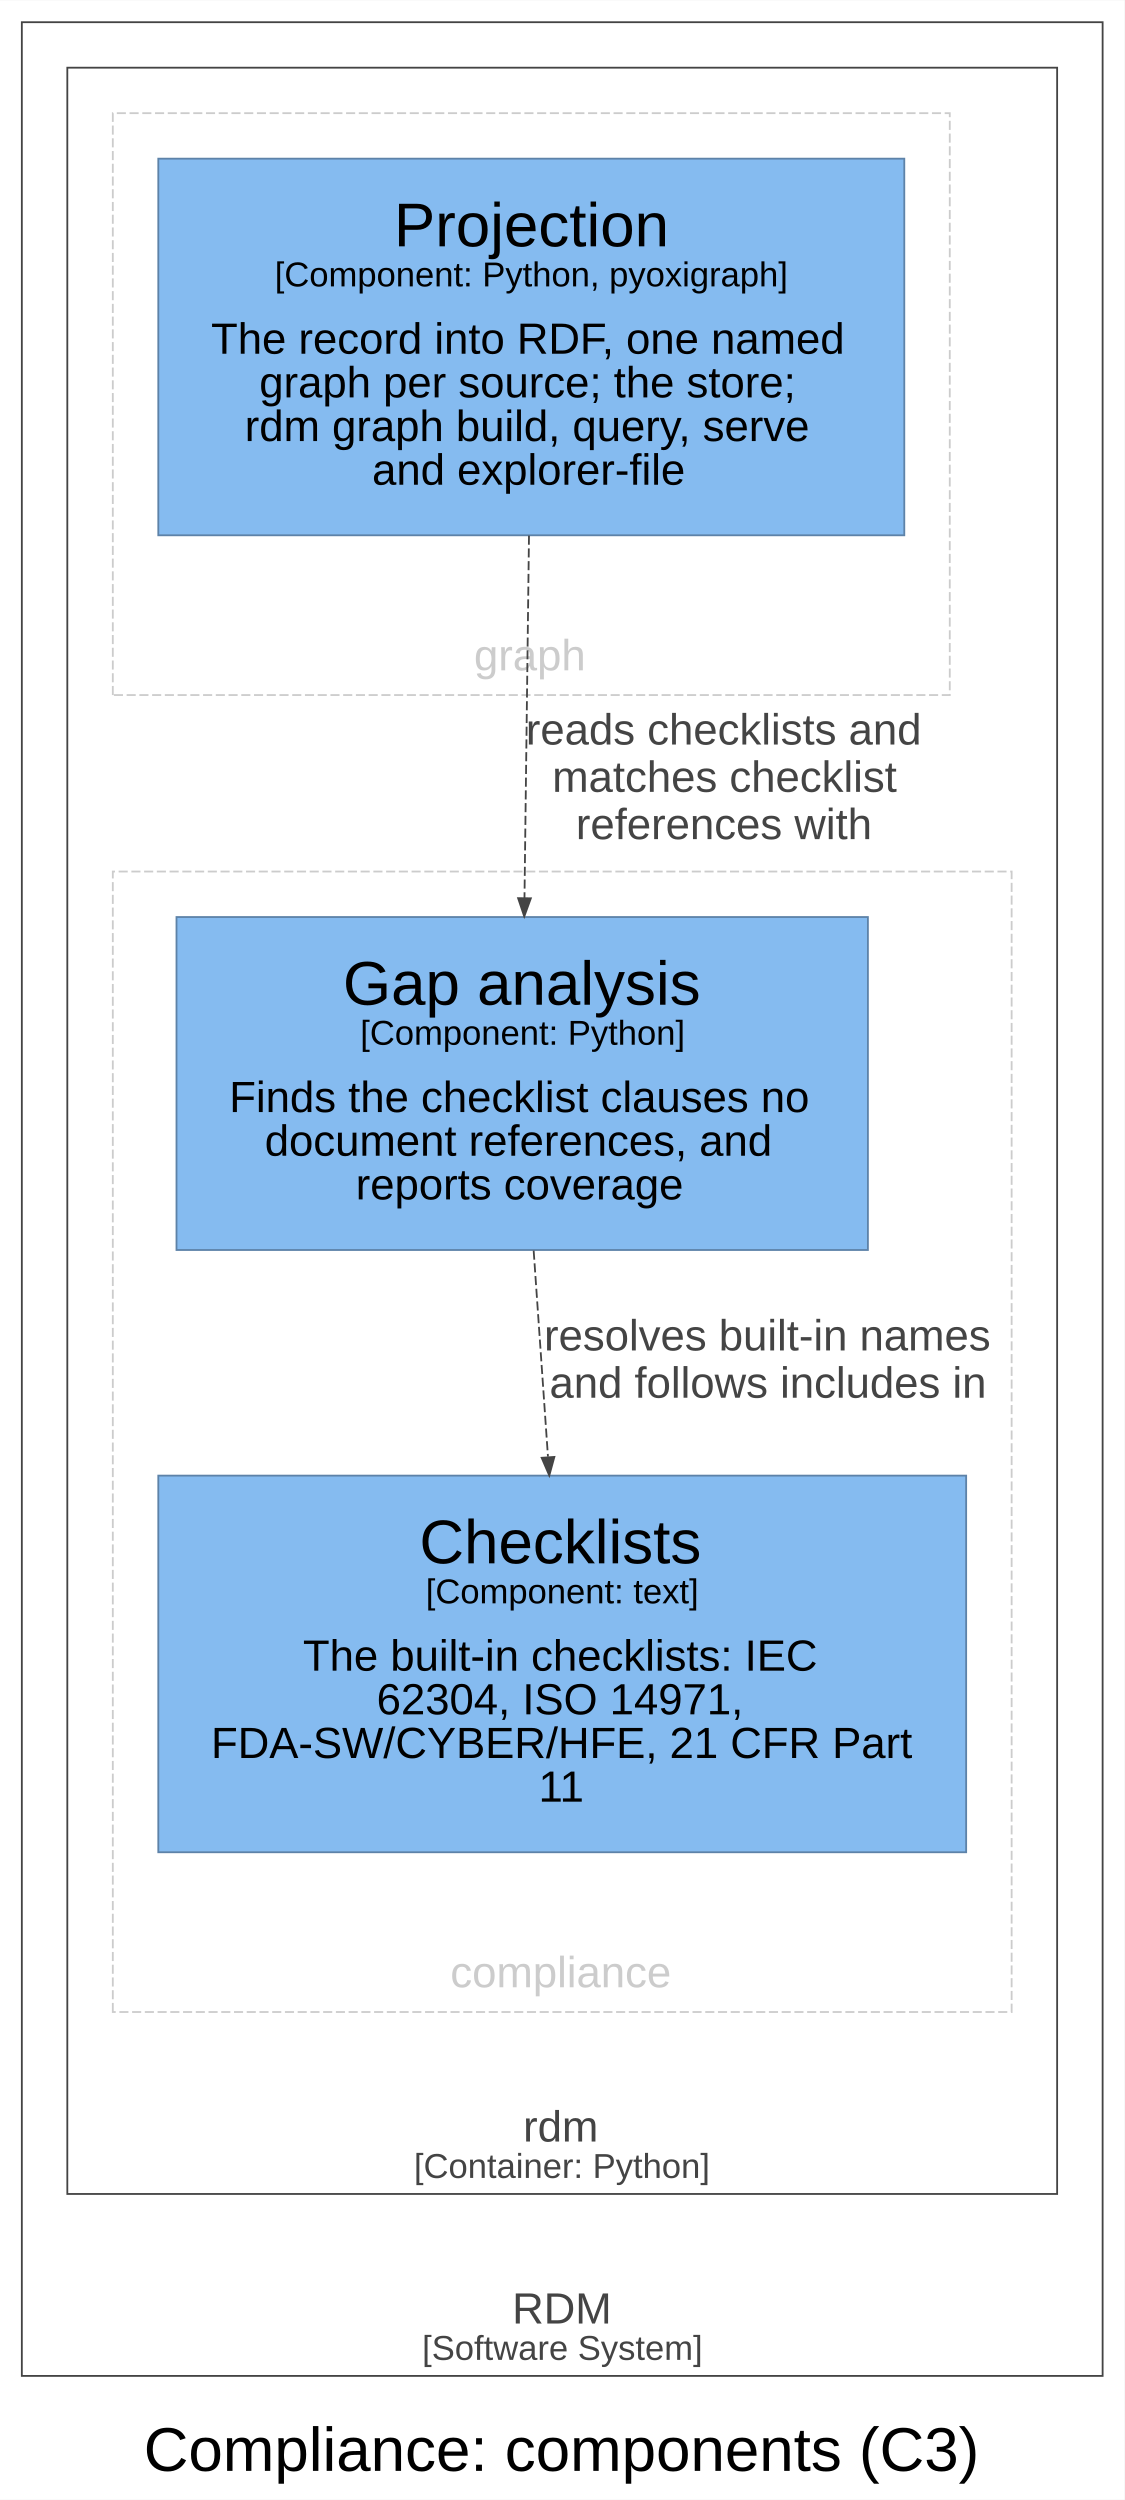
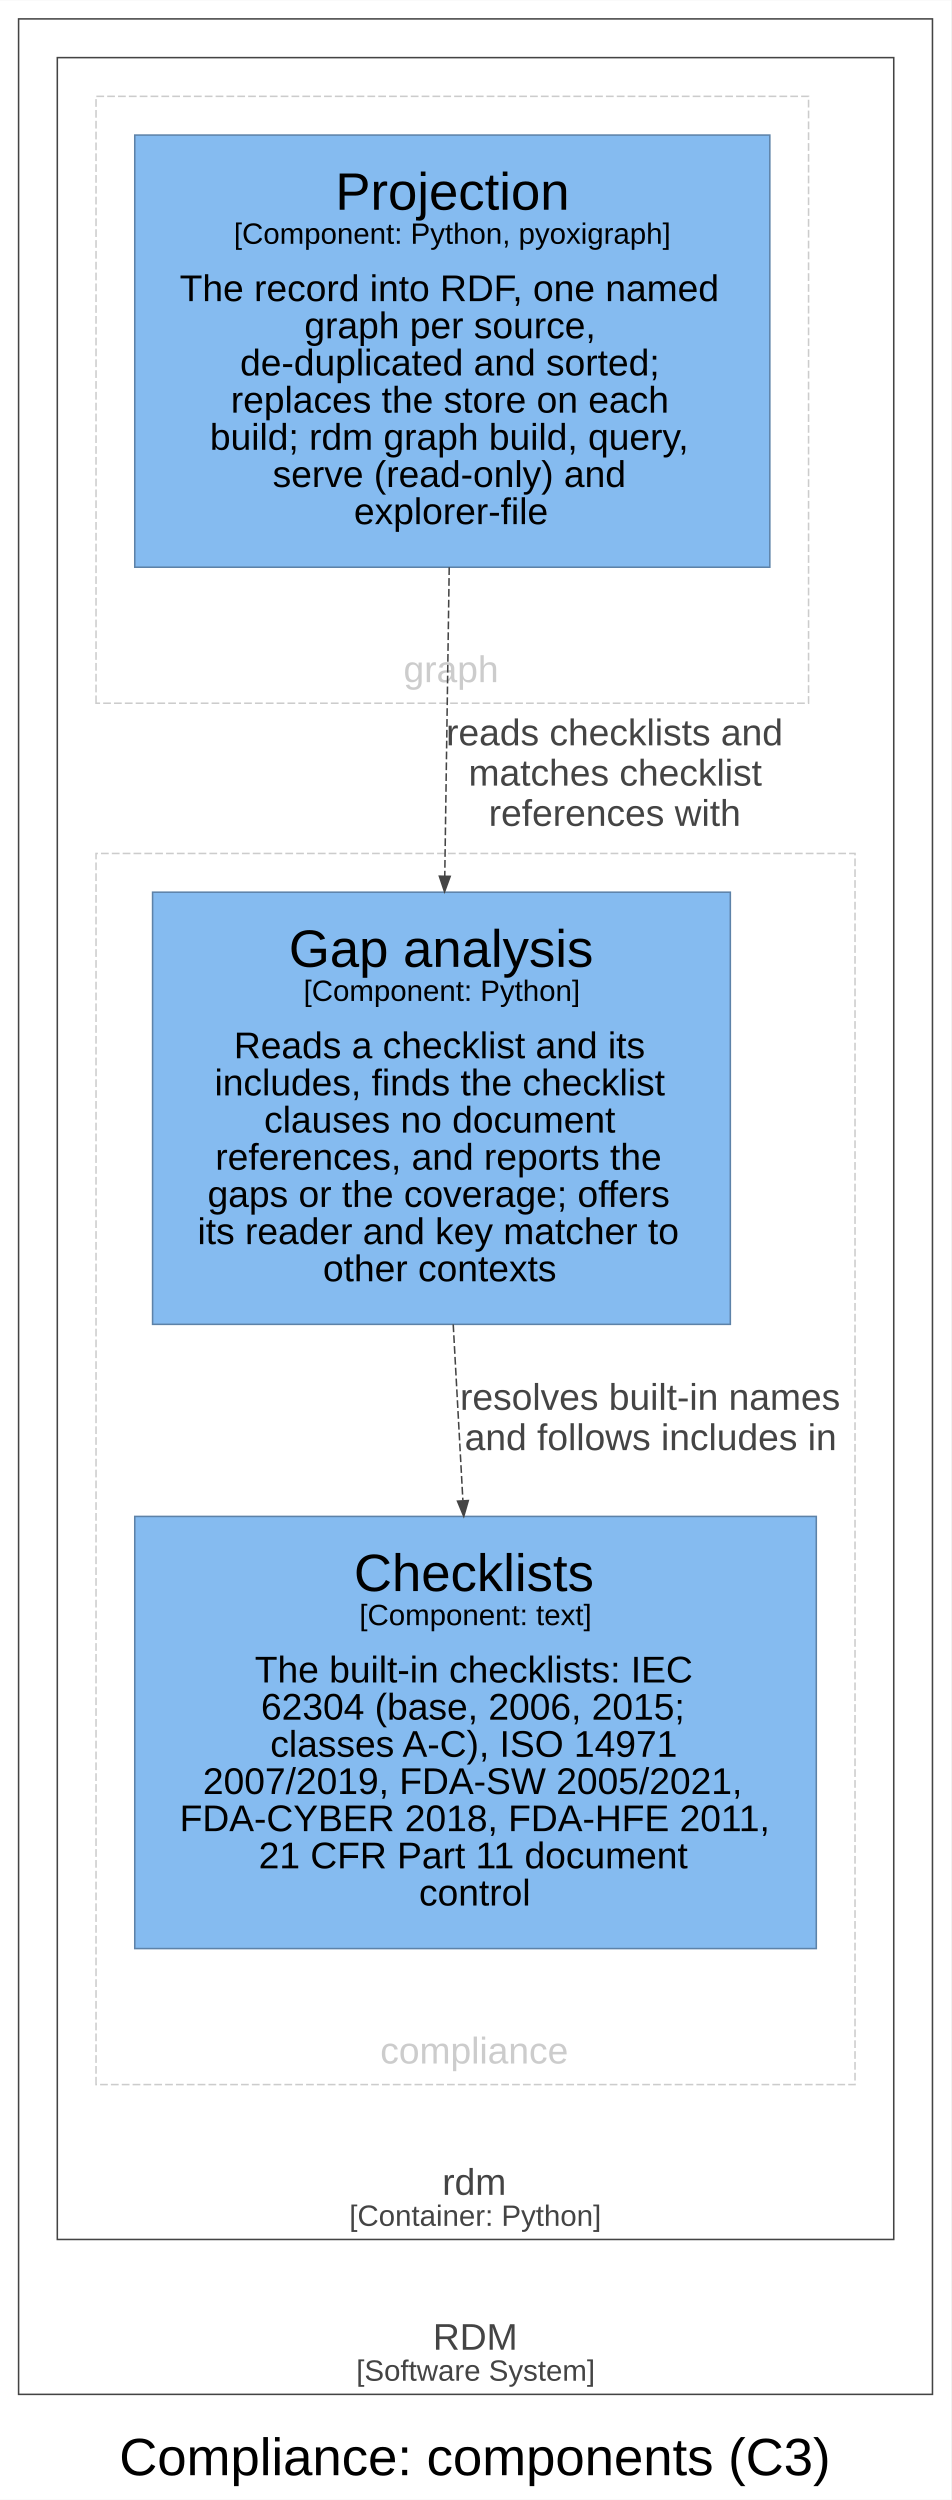
- <svg xmlns="http://www.w3.org/2000/svg" width="618pt" height="1374pt" viewBox="0.00 0.00 618.00 1373.60">
-   <g id="graph0" class="graph" transform="scale(1 1) rotate(0) translate(4 1369.6)">
-     <polygon fill="white" stroke="transparent" points="-4,4 -4,-1369.6 614,-1369.6 614,4 -4,4" />
-     <text text-anchor="start" x="75" y="-11.8" font-family="Arial" font-size="34.00">Compliance: components (C3)</text>
+ <svg xmlns="http://www.w3.org/2000/svg" width="614pt" height="1614pt" viewBox="0.00 0.00 614.00 1613.60">
+   <g id="graph0" class="graph" transform="scale(1 1) rotate(0) translate(4 1609.6)">
+     <polygon fill="white" stroke="transparent" points="-4,4 -4,-1609.6 610,-1609.6 610,4 -4,4" />
+     <text text-anchor="start" x="73" y="-11.8" font-family="Arial" font-size="34.00">Compliance: components (C3)</text>
    <g id="clust1" class="cluster">
-       <polygon fill="none" stroke="#444444" points="8,-64 8,-1357.6 602,-1357.6 602,-64 8,-64" />
-       <text text-anchor="start" x="277.5" y="-92.8" font-family="Arial" font-size="24.00" fill="#444444">RDM</text>
-       <text text-anchor="start" x="228" y="-72.8" font-family="Arial" font-size="19.00" fill="#444444">[Software System]</text>
+       <polygon fill="none" stroke="#444444" points="8,-64 8,-1597.6 598,-1597.6 598,-64 8,-64" />
+       <text text-anchor="start" x="275.5" y="-92.8" font-family="Arial" font-size="24.00" fill="#444444">RDM</text>
+       <text text-anchor="start" x="226" y="-72.8" font-family="Arial" font-size="19.00" fill="#444444">[Software System]</text>
    </g>
    <g id="clust2" class="cluster">
-       <polygon fill="none" stroke="#444444" points="33,-164 33,-1332.6 577,-1332.6 577,-164 33,-164" />
-       <text text-anchor="start" x="283.5" y="-192.8" font-family="Arial" font-size="24.00" fill="#444444">rdm</text>
-       <text text-anchor="start" x="223.5" y="-172.8" font-family="Arial" font-size="19.00" fill="#444444">[Container: Python]</text>
+       <polygon fill="none" stroke="#444444" points="33,-164 33,-1572.6 573,-1572.6 573,-164 33,-164" />
+       <text text-anchor="start" x="281.5" y="-192.8" font-family="Arial" font-size="24.00" fill="#444444">rdm</text>
+       <text text-anchor="start" x="221.5" y="-172.8" font-family="Arial" font-size="19.00" fill="#444444">[Container: Python]</text>
    </g>
    <g id="clust3" class="cluster">
-       <polygon fill="none" stroke="#cccccc" stroke-dasharray="5,2" points="58,-264 58,-890.8 552,-890.8 552,-264 58,-264" />
-       <text text-anchor="start" x="243.5" y="-277.6" font-family="Arial" font-size="24.00" fill="#cccccc">compliance</text>
+       <polygon fill="none" stroke="#cccccc" stroke-dasharray="5,2" points="58,-264 58,-1058.8 548,-1058.8 548,-264 58,-264" />
+       <text text-anchor="start" x="241.5" y="-277.6" font-family="Arial" font-size="24.00" fill="#cccccc">compliance</text>
    </g>
    <g id="clust4" class="cluster">
-       <polygon fill="none" stroke="#cccccc" stroke-dasharray="5,2" points="58,-987.8 58,-1307.6 518,-1307.6 518,-987.8 58,-987.8" />
-       <text text-anchor="start" x="256.5" y="-1001.4" font-family="Arial" font-size="24.00" fill="#cccccc">graph</text>
+       <polygon fill="none" stroke="#cccccc" stroke-dasharray="5,2" points="58,-1155.8 58,-1547.6 518,-1547.6 518,-1155.8 58,-1155.8" />
+       <text text-anchor="start" x="256.5" y="-1169.4" font-family="Arial" font-size="24.00" fill="#cccccc">graph</text>
    </g>
    <g id="29" class="node">
-       <polygon fill="#85bbf0" stroke="#5d82a8" points="473,-865.8 93,-865.8 93,-682.8 473,-682.8 473,-865.8" />
-       <text text-anchor="start" x="184.5" y="-817.6" font-family="Arial" font-size="34.00" fill="#000000">Gap analysis</text>
-       <text text-anchor="start" x="194" y="-795.6" font-family="Arial" font-size="19.00" fill="#000000">[Component: Python]</text>
-       <text text-anchor="start" x="122" y="-758.6" font-family="Arial" font-size="24.00" fill="#000000">Finds the checklist clauses no</text>
-       <text text-anchor="start" x="141.5" y="-734.6" font-family="Arial" font-size="24.00" fill="#000000">document references, and</text>
-       <text text-anchor="start" x="191.5" y="-710.6" font-family="Arial" font-size="24.00" fill="#000000">reports coverage</text>
+       <polygon fill="#85bbf0" stroke="#5d82a8" points="467.5,-1033.8 94.5,-1033.8 94.5,-754.8 467.5,-754.8 467.5,-1033.8" />
+       <text text-anchor="start" x="182.5" y="-985.6" font-family="Arial" font-size="34.00" fill="#000000">Gap analysis</text>
+       <text text-anchor="start" x="192" y="-963.6" font-family="Arial" font-size="19.00" fill="#000000">[Component: Python]</text>
+       <text text-anchor="start" x="147" y="-926.6" font-family="Arial" font-size="24.00" fill="#000000">Reads a checklist and its</text>
+       <text text-anchor="start" x="134.5" y="-902.6" font-family="Arial" font-size="24.00" fill="#000000">includes, finds the checklist</text>
+       <text text-anchor="start" x="166.5" y="-878.6" font-family="Arial" font-size="24.00" fill="#000000">clauses no document</text>
+       <text text-anchor="start" x="135" y="-854.6" font-family="Arial" font-size="24.00" fill="#000000">references, and reports the</text>
+       <text text-anchor="start" x="130" y="-830.6" font-family="Arial" font-size="24.00" fill="#000000">gaps or the coverage; offers</text>
+       <text text-anchor="start" x="123.5" y="-806.6" font-family="Arial" font-size="24.00" fill="#000000">its reader and key matcher to</text>
+       <text text-anchor="start" x="204.5" y="-782.6" font-family="Arial" font-size="24.00" fill="#000000">other contexts</text>
    </g>
    <g id="30" class="node">
-       <polygon fill="#85bbf0" stroke="#5d82a8" points="527,-558.8 83,-558.8 83,-351.8 527,-351.8 527,-558.8" />
-       <text text-anchor="start" x="226.5" y="-510.6" font-family="Arial" font-size="34.00" fill="#000000">Checklists</text>
-       <text text-anchor="start" x="230" y="-488.6" font-family="Arial" font-size="19.00" fill="#000000">[Component: text]</text>
-       <text text-anchor="start" x="162.5" y="-451.6" font-family="Arial" font-size="24.00" fill="#000000">The built-in checklists: IEC</text>
-       <text text-anchor="start" x="203" y="-427.6" font-family="Arial" font-size="24.00" fill="#000000">62304, ISO 14971,</text>
-       <text text-anchor="start" x="112" y="-403.6" font-family="Arial" font-size="24.00" fill="#000000">FDA-SW/CYBER/HFE, 21 CFR Part</text>
-       <text text-anchor="start" x="292" y="-379.6" font-family="Arial" font-size="24.00" fill="#000000">11</text>
+       <polygon fill="#85bbf0" stroke="#5d82a8" points="523,-630.8 83,-630.8 83,-351.8 523,-351.8 523,-630.8" />
+       <text text-anchor="start" x="224.5" y="-582.6" font-family="Arial" font-size="34.00" fill="#000000">Checklists</text>
+       <text text-anchor="start" x="228" y="-560.6" font-family="Arial" font-size="19.00" fill="#000000">[Component: text]</text>
+       <text text-anchor="start" x="160.5" y="-523.6" font-family="Arial" font-size="24.00" fill="#000000">The built-in checklists: IEC</text>
+       <text text-anchor="start" x="164.5" y="-499.6" font-family="Arial" font-size="24.00" fill="#000000">62304 (base, 2006, 2015;</text>
+       <text text-anchor="start" x="170.5" y="-475.6" font-family="Arial" font-size="24.00" fill="#000000">classes A-C), ISO 14971</text>
+       <text text-anchor="start" x="127" y="-451.6" font-family="Arial" font-size="24.00" fill="#000000">2007/2019, FDA-SW 2005/2021,</text>
+       <text text-anchor="start" x="112" y="-427.6" font-family="Arial" font-size="24.00" fill="#000000">FDA-CYBER 2018, FDA-HFE 2011,</text>
+       <text text-anchor="start" x="163" y="-403.6" font-family="Arial" font-size="24.00" fill="#000000">21 CFR Part 11 document</text>
+       <text text-anchor="start" x="266.5" y="-379.6" font-family="Arial" font-size="24.00" fill="#000000">control</text>
    </g>
    <g id="77" class="edge">
-       <path fill="none" stroke="#444444" stroke-dasharray="5,2" d="M289.3,-682.46C291.75,-647.17 294.58,-606.38 297.16,-569.24" />
-       <polygon fill="#444444" stroke="#444444" points="300.68,-569.08 297.88,-558.86 293.7,-568.6 300.68,-569.08" />
-       <text text-anchor="start" x="295" y="-627.6" font-family="Arial" font-size="24.00" fill="#444444">resolves built-in names</text>
-       <text text-anchor="start" x="298" y="-601.6" font-family="Arial" font-size="24.00" fill="#444444">and follows includes in</text>
+       <path fill="none" stroke="#444444" stroke-dasharray="5,2" d="M288.6,-754.74C290.61,-718.11 292.79,-678.43 294.83,-641.28" />
+       <polygon fill="#444444" stroke="#444444" points="298.34,-641.05 295.4,-630.87 291.36,-640.66 298.34,-641.05" />
+       <text text-anchor="start" x="293" y="-699.6" font-family="Arial" font-size="24.00" fill="#444444">resolves built-in names</text>
+       <text text-anchor="start" x="296" y="-673.6" font-family="Arial" font-size="24.00" fill="#444444">and follows includes in</text>
    </g>
    <g id="39" class="node">
-       <polygon fill="#85bbf0" stroke="#5d82a8" points="493,-1282.6 83,-1282.6 83,-1075.6 493,-1075.6 493,-1282.6" />
-       <text text-anchor="start" x="212.5" y="-1234.4" font-family="Arial" font-size="34.00" fill="#000000">Projection</text>
-       <text text-anchor="start" x="147" y="-1212.4" font-family="Arial" font-size="19.00" fill="#000000">[Component: Python, pyoxigraph]</text>
-       <text text-anchor="start" x="112" y="-1175.4" font-family="Arial" font-size="24.00" fill="#000000">The record into RDF, one named</text>
-       <text text-anchor="start" x="138.5" y="-1151.4" font-family="Arial" font-size="24.00" fill="#000000">graph per source; the store;</text>
-       <text text-anchor="start" x="130.5" y="-1127.4" font-family="Arial" font-size="24.00" fill="#000000">rdm graph build, query, serve</text>
-       <text text-anchor="start" x="200.5" y="-1103.4" font-family="Arial" font-size="24.00" fill="#000000">and explorer-file</text>
+       <polygon fill="#85bbf0" stroke="#5d82a8" points="493,-1522.6 83,-1522.6 83,-1243.6 493,-1243.6 493,-1522.6" />
+       <text text-anchor="start" x="212.5" y="-1474.4" font-family="Arial" font-size="34.00" fill="#000000">Projection</text>
+       <text text-anchor="start" x="147" y="-1452.4" font-family="Arial" font-size="19.00" fill="#000000">[Component: Python, pyoxigraph]</text>
+       <text text-anchor="start" x="112" y="-1415.4" font-family="Arial" font-size="24.00" fill="#000000">The record into RDF, one named</text>
+       <text text-anchor="start" x="192.5" y="-1391.4" font-family="Arial" font-size="24.00" fill="#000000">graph per source,</text>
+       <text text-anchor="start" x="151" y="-1367.4" font-family="Arial" font-size="24.00" fill="#000000">de-duplicated and sorted;</text>
+       <text text-anchor="start" x="145" y="-1343.4" font-family="Arial" font-size="24.00" fill="#000000">replaces the store on each</text>
+       <text text-anchor="start" x="131.5" y="-1319.4" font-family="Arial" font-size="24.00" fill="#000000">build; rdm graph build, query,</text>
+       <text text-anchor="start" x="172" y="-1295.4" font-family="Arial" font-size="24.00" fill="#000000">serve (read-only) and</text>
+       <text text-anchor="start" x="224.5" y="-1271.4" font-family="Arial" font-size="24.00" fill="#000000">explorer-file</text>
    </g>
    <g id="88" class="edge">
-       <path fill="none" stroke="#444444" stroke-dasharray="5,2" d="M286.73,-1075.41C285.97,-1014.25 285.01,-936.96 284.25,-876.13" />
-       <polygon fill="#444444" stroke="#444444" points="287.75,-876.09 284.13,-866.13 280.75,-876.17 287.75,-876.09" />
-       <text text-anchor="start" x="285" y="-960.6" font-family="Arial" font-size="24.00" fill="#444444">reads checklists and</text>
-       <text text-anchor="start" x="299.5" y="-934.6" font-family="Arial" font-size="24.00" fill="#444444">matches checklist</text>
-       <text text-anchor="start" x="312.5" y="-908.6" font-family="Arial" font-size="24.00" fill="#444444">references with</text>
+       <path fill="none" stroke="#444444" stroke-dasharray="5,2" d="M286.01,-1243.58C285.11,-1181.28 284.05,-1107.66 283.14,-1044.18" />
+       <polygon fill="#444444" stroke="#444444" points="286.64,-1044.03 283,-1034.09 279.64,-1044.14 286.64,-1044.03" />
+       <text text-anchor="start" x="284" y="-1128.6" font-family="Arial" font-size="24.00" fill="#444444">reads checklists and</text>
+       <text text-anchor="start" x="298.5" y="-1102.6" font-family="Arial" font-size="24.00" fill="#444444">matches checklist</text>
+       <text text-anchor="start" x="311.5" y="-1076.6" font-family="Arial" font-size="24.00" fill="#444444">references with</text>
    </g>
  </g>
</svg>
